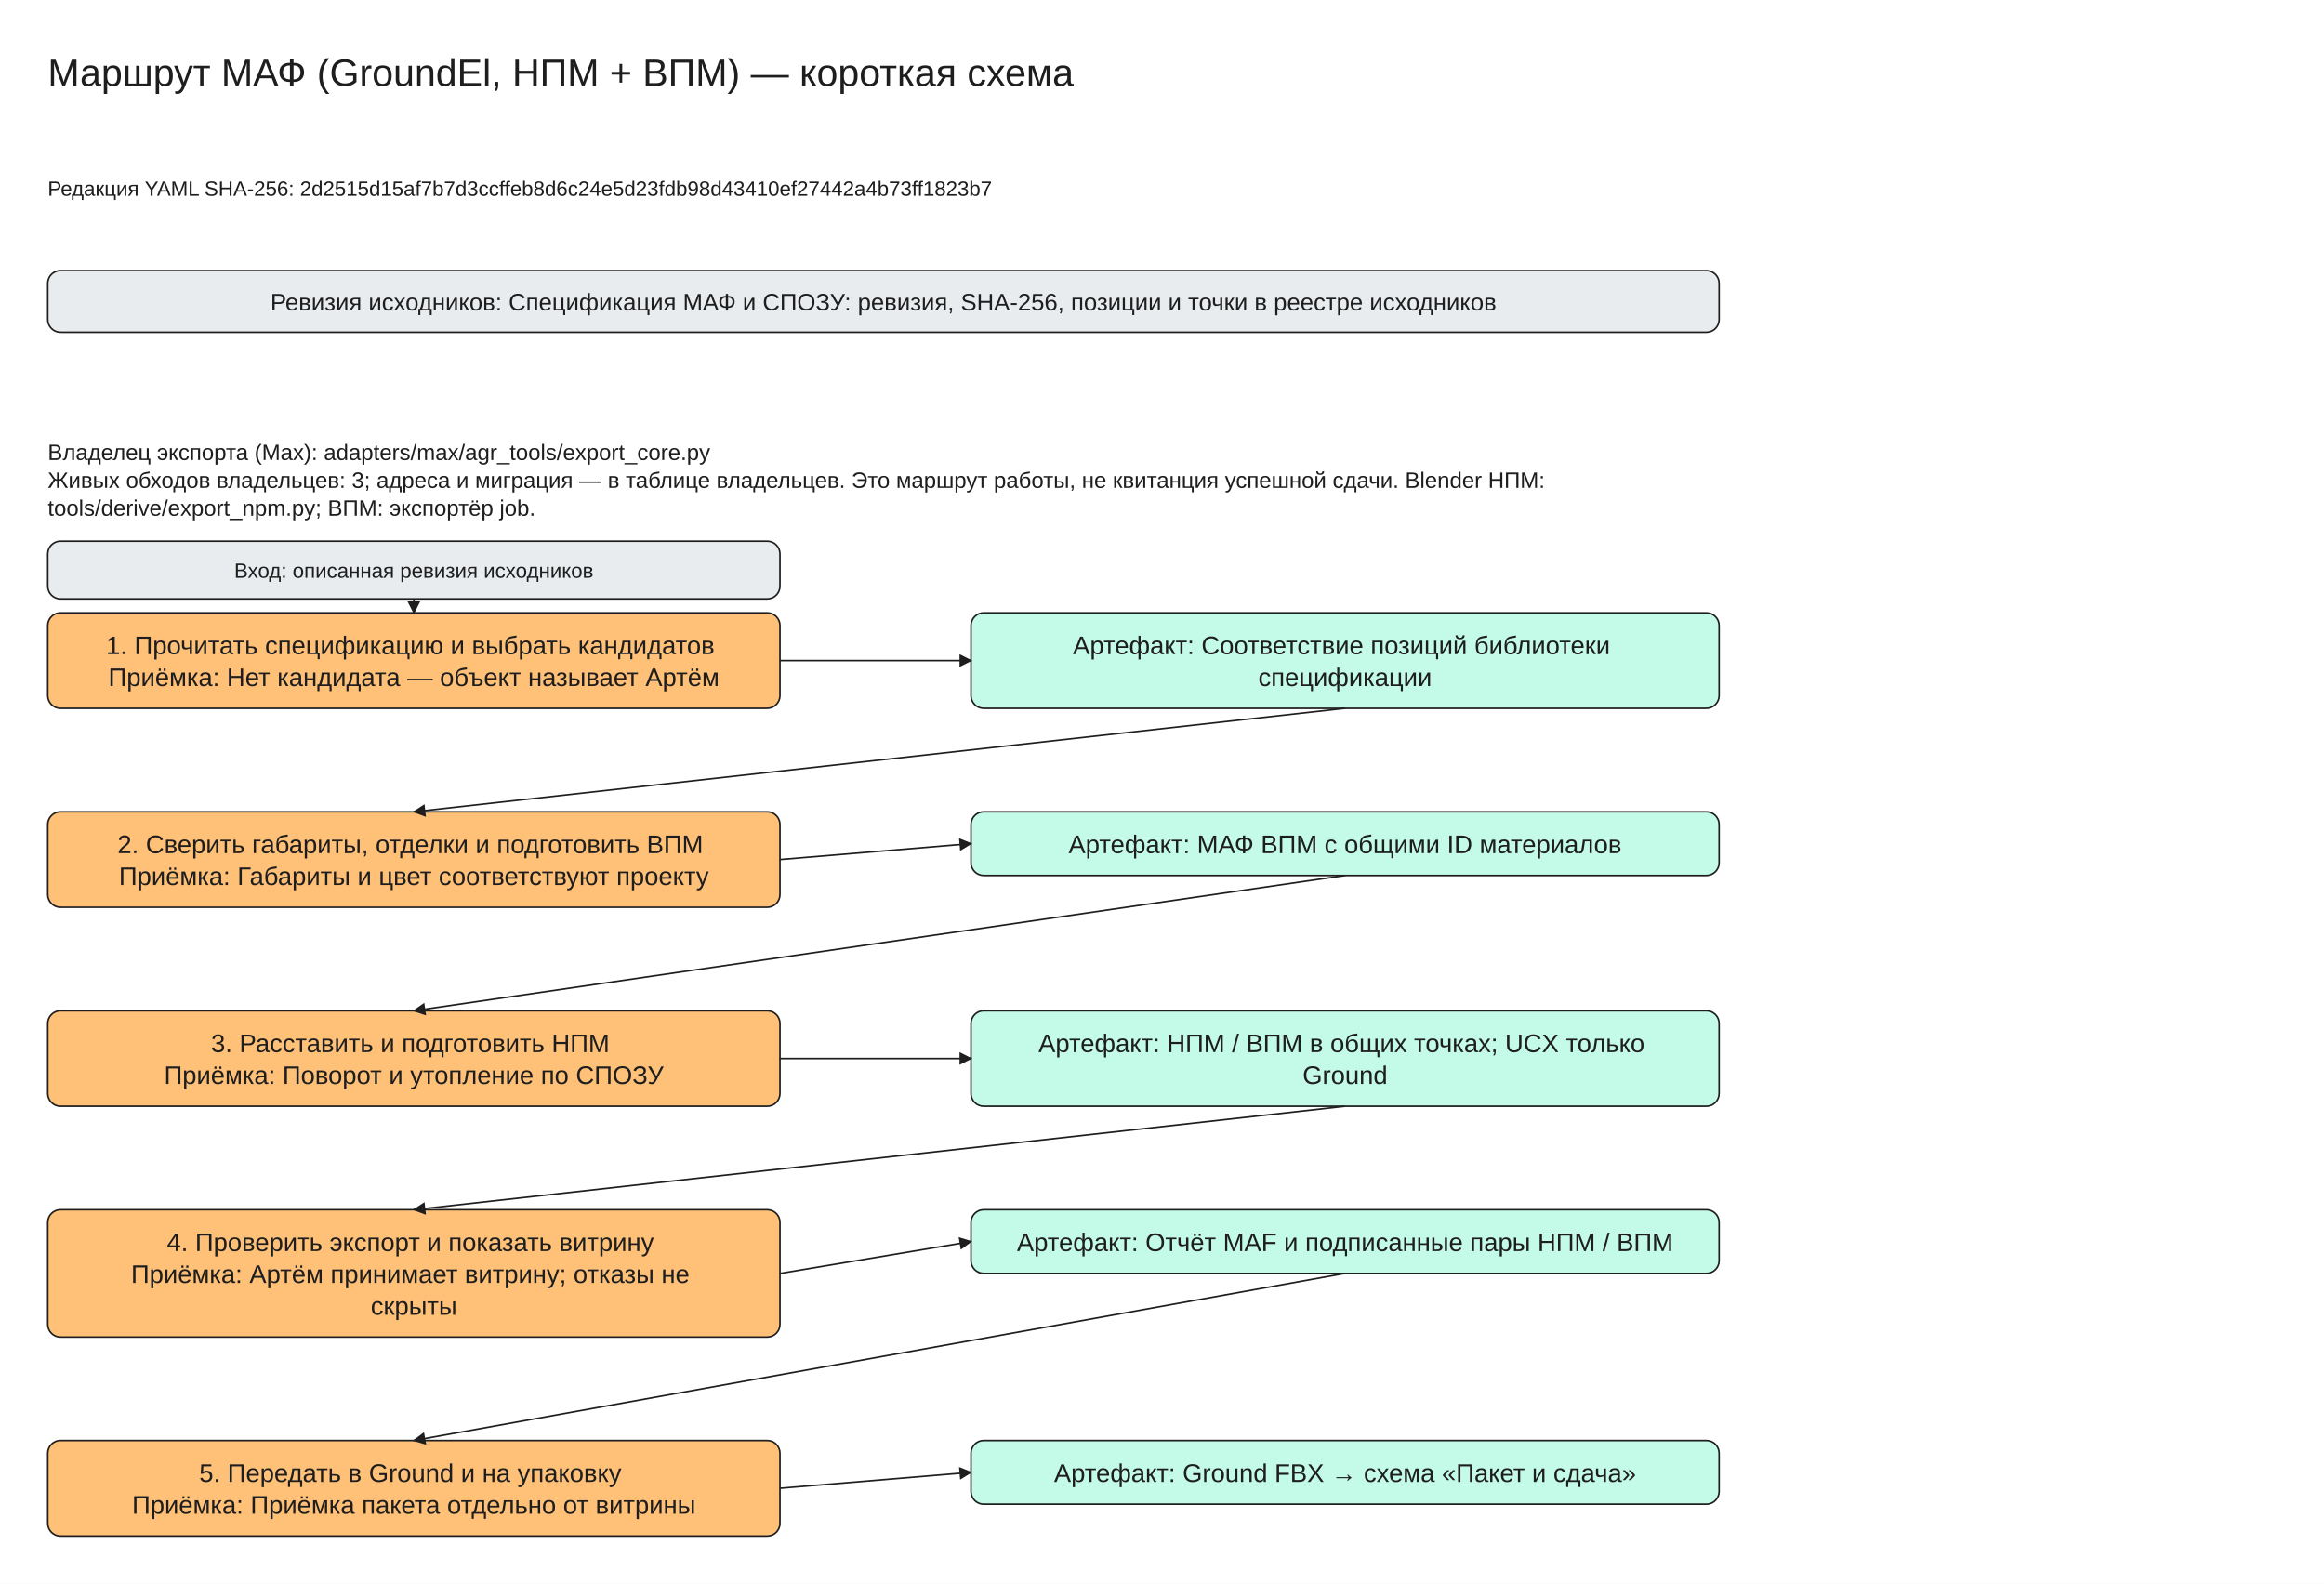
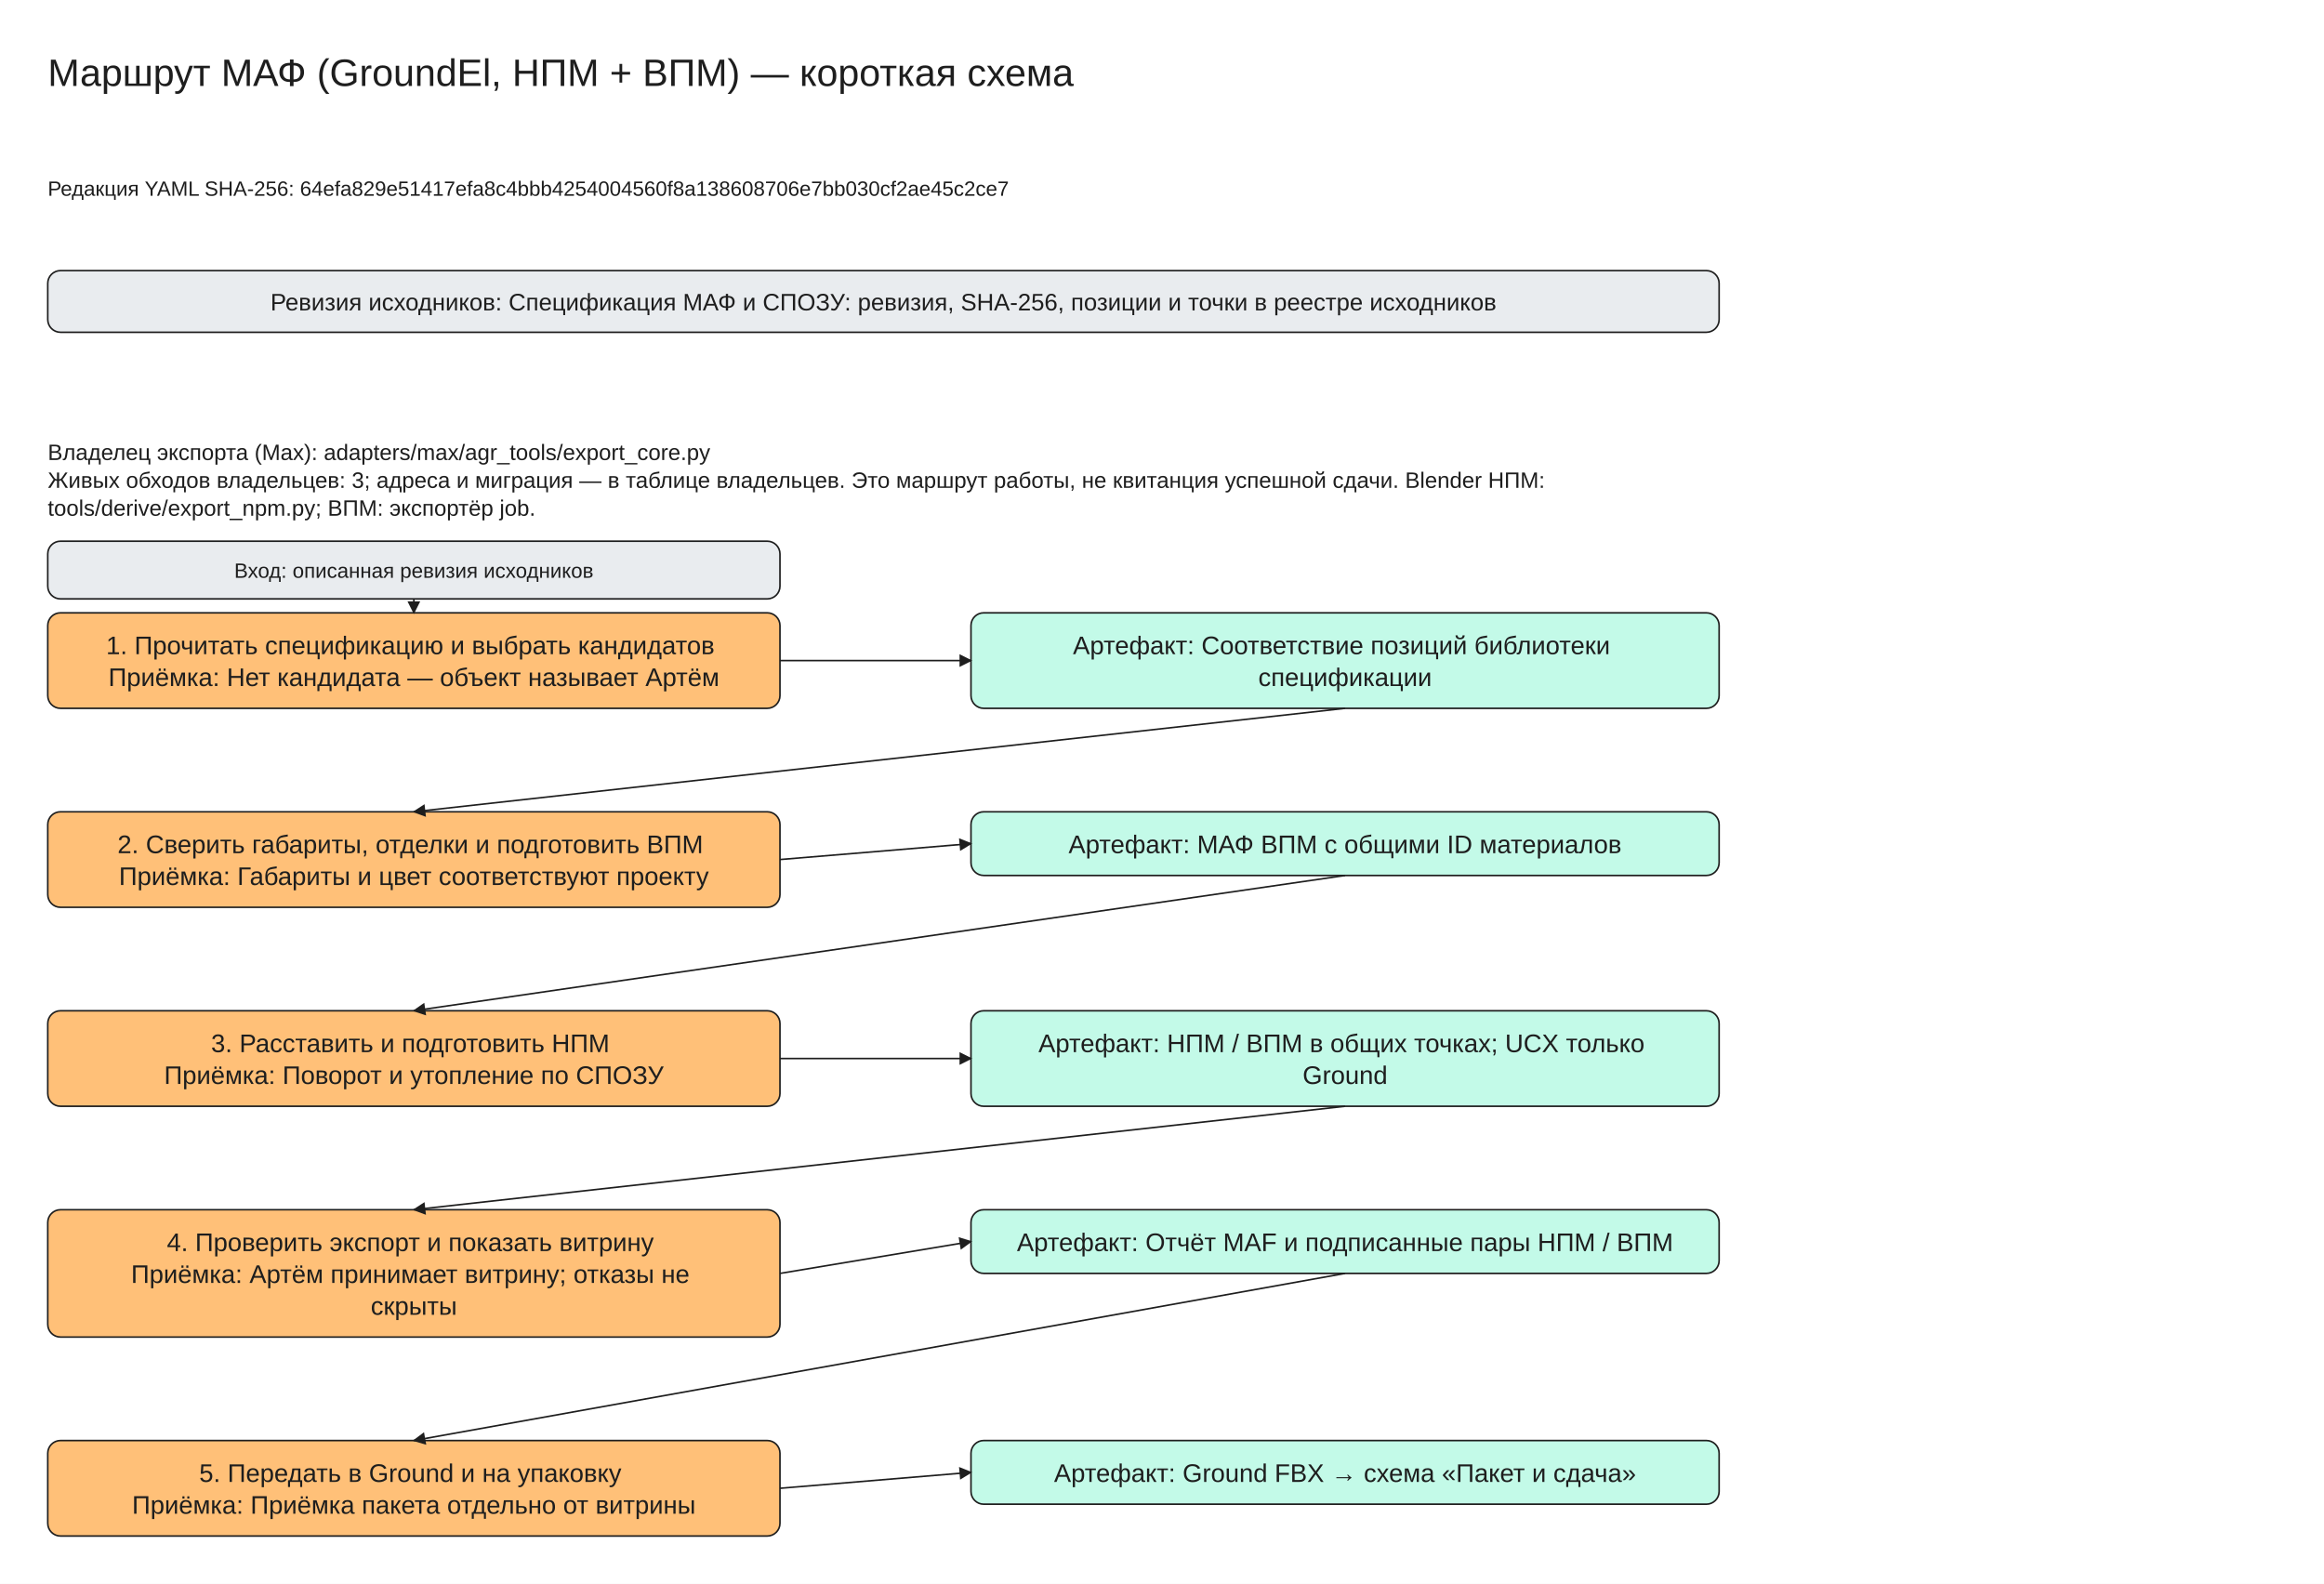
<svg xmlns="http://www.w3.org/2000/svg" viewBox="0 -30 1460 995" width="1460" height="995" font-family="Segoe UI, Arial, sans-serif">
  <defs>
    <marker id="arrow" viewBox="0 0 10 10" refX="9" refY="5" markerWidth="8" markerHeight="8" orient="auto-start-reverse">
      <path d="M0,0 L10,5 L0,10 z" fill="#1e1e1e" />
    </marker>
  </defs>
  <rect x="0" y="-30" width="1460" height="995" fill="#ffffff" />
  <rect x="30" y="140" width="1050" height="38.75" rx="8" fill="#e9ecef" stroke="#1e1e1e" />
  <rect x="30" y="355" width="460" height="60.0" rx="8" fill="#ffc078" stroke="#1e1e1e" />
  <rect x="610" y="355" width="470" height="60.0" rx="8" fill="#c3fae8" stroke="#1e1e1e" />
  <rect x="30" y="310" width="460" height="36.25" rx="8" fill="#e9ecef" stroke="#1e1e1e" />
  <line x1="260.0" y1="346.25" x2="260.0" y2="355.0" stroke="#1e1e1e" marker-end="url(#arrow)" />
  <line x1="490" y1="385.0" x2="610" y2="385.0" stroke="#1e1e1e" marker-end="url(#arrow)" />
  <rect x="30" y="480.0" width="460" height="60.0" rx="8" fill="#ffc078" stroke="#1e1e1e" />
  <rect x="610" y="480.0" width="470" height="40.0" rx="8" fill="#c3fae8" stroke="#1e1e1e" />
  <line x1="845.0" y1="415.0" x2="260.0" y2="480.0" stroke="#1e1e1e" marker-end="url(#arrow)" />
  <line x1="490" y1="510.0" x2="610" y2="500.0" stroke="#1e1e1e" marker-end="url(#arrow)" />
  <rect x="30" y="605.0" width="460" height="60.0" rx="8" fill="#ffc078" stroke="#1e1e1e" />
  <rect x="610" y="605.0" width="470" height="60.0" rx="8" fill="#c3fae8" stroke="#1e1e1e" />
  <line x1="845.0" y1="520.0" x2="260.0" y2="605.0" stroke="#1e1e1e" marker-end="url(#arrow)" />
  <line x1="490" y1="635.0" x2="610" y2="635.0" stroke="#1e1e1e" marker-end="url(#arrow)" />
  <rect x="30" y="730.0" width="460" height="80.0" rx="8" fill="#ffc078" stroke="#1e1e1e" />
  <rect x="610" y="730.0" width="470" height="40.0" rx="8" fill="#c3fae8" stroke="#1e1e1e" />
  <line x1="845.0" y1="665.0" x2="260.0" y2="730.0" stroke="#1e1e1e" marker-end="url(#arrow)" />
  <line x1="490" y1="770.0" x2="610" y2="750.0" stroke="#1e1e1e" marker-end="url(#arrow)" />
  <rect x="30" y="875.0" width="460" height="60.0" rx="8" fill="#ffc078" stroke="#1e1e1e" />
  <rect x="610" y="875.0" width="470" height="40.0" rx="8" fill="#c3fae8" stroke="#1e1e1e" />
  <line x1="845.0" y1="770.0" x2="260.0" y2="875.0" stroke="#1e1e1e" marker-end="url(#arrow)" />
  <line x1="490" y1="905.0" x2="610" y2="895.0" stroke="#1e1e1e" marker-end="url(#arrow)" />
  <text x="30" y="0" font-size="24" text-anchor="start" fill="#1e1e1e">
    <tspan x="30" dy="24">Маршрут МАФ (GroundEl, НПМ + ВПМ) — короткая схема</tspan>
  </text>
  <text x="30" y="80" font-size="13" text-anchor="start" fill="#1e1e1e">
-     <tspan x="30" dy="13">Редакция YAML SHA-256: 2d2515d15af7b7d3ccffeb8d6c24e5d23fdb98d43410ef27442a4b73ff1823b7</tspan>
+     <tspan x="30" dy="13">Редакция YAML SHA-256: 64efa829e51417efa8c4bbb4254004560f8a138608706e7bb030cf2ae45c2ce7</tspan>
  </text>
  <text x="555.0" y="150.0" font-size="15" text-anchor="middle" fill="#1e1e1e">
    <tspan x="555.0" dy="15">Ревизия исходников: Спецификация МАФ и СПОЗУ: ревизия, SHA-256, позиции и точки в реестре исходников</tspan>
  </text>
  <text x="30" y="245" font-size="14" text-anchor="start" fill="#1e1e1e">
    <tspan x="30" dy="14">Владелец экспорта (Max): adapters/max/agr_tools/export_core.py</tspan>
    <tspan x="30" dy="17.5">Живых обходов владельцев: 3; адреса и миграция — в таблице владельцев. Это маршрут работы, не квитанция успешной сдачи. Blender НПМ:</tspan>
    <tspan x="30" dy="17.5">tools/derive/export_npm.py; ВПМ: экспортёр job.</tspan>
  </text>
  <text x="260.0" y="365.0" font-size="16" text-anchor="middle" fill="#1e1e1e">
    <tspan x="260.0" dy="16">1. Прочитать спецификацию и выбрать кандидатов</tspan>
    <tspan x="260.0" dy="20.0">Приёмка: Нет кандидата — объект называет Артём</tspan>
  </text>
  <text x="845.0" y="365.0" font-size="16" text-anchor="middle" fill="#1e1e1e">
    <tspan x="845.0" dy="16">Артефакт: Соответствие позиций библиотеки</tspan>
    <tspan x="845.0" dy="20.0">спецификации</tspan>
  </text>
  <text x="260.0" y="320.0" font-size="13" text-anchor="middle" fill="#1e1e1e">
    <tspan x="260.0" dy="13">Вход: описанная ревизия исходников</tspan>
  </text>
  <text x="260.0" y="490.0" font-size="16" text-anchor="middle" fill="#1e1e1e">
    <tspan x="260.0" dy="16">2. Сверить габариты, отделки и подготовить ВПМ</tspan>
    <tspan x="260.0" dy="20.0">Приёмка: Габариты и цвет соответствуют проекту</tspan>
  </text>
  <text x="845.0" y="490.0" font-size="16" text-anchor="middle" fill="#1e1e1e">
    <tspan x="845.0" dy="16">Артефакт: МАФ ВПМ с общими ID материалов</tspan>
  </text>
  <text x="260.0" y="615.0" font-size="16" text-anchor="middle" fill="#1e1e1e">
    <tspan x="260.0" dy="16">3. Расставить и подготовить НПМ</tspan>
    <tspan x="260.0" dy="20.0">Приёмка: Поворот и утопление по СПОЗУ</tspan>
  </text>
  <text x="845.0" y="615.0" font-size="16" text-anchor="middle" fill="#1e1e1e">
    <tspan x="845.0" dy="16">Артефакт: НПМ / ВПМ в общих точках; UCX только</tspan>
    <tspan x="845.0" dy="20.0">Ground</tspan>
  </text>
  <text x="260.0" y="740.0" font-size="16" text-anchor="middle" fill="#1e1e1e">
    <tspan x="260.0" dy="16">4. Проверить экспорт и показать витрину</tspan>
    <tspan x="260.0" dy="20.0">Приёмка: Артём принимает витрину; отказы не</tspan>
    <tspan x="260.0" dy="20.0">скрыты</tspan>
  </text>
  <text x="845.0" y="740.0" font-size="16" text-anchor="middle" fill="#1e1e1e">
    <tspan x="845.0" dy="16">Артефакт: Отчёт MAF и подписанные пары НПМ / ВПМ</tspan>
  </text>
  <text x="260.0" y="885.0" font-size="16" text-anchor="middle" fill="#1e1e1e">
    <tspan x="260.0" dy="16">5. Передать в Ground и на упаковку</tspan>
    <tspan x="260.0" dy="20.0">Приёмка: Приёмка пакета отдельно от витрины</tspan>
  </text>
  <text x="845.0" y="885.0" font-size="16" text-anchor="middle" fill="#1e1e1e">
    <tspan x="845.0" dy="16">Артефакт: Ground FBX → схема «Пакет и сдача»</tspan>
  </text>
</svg>
